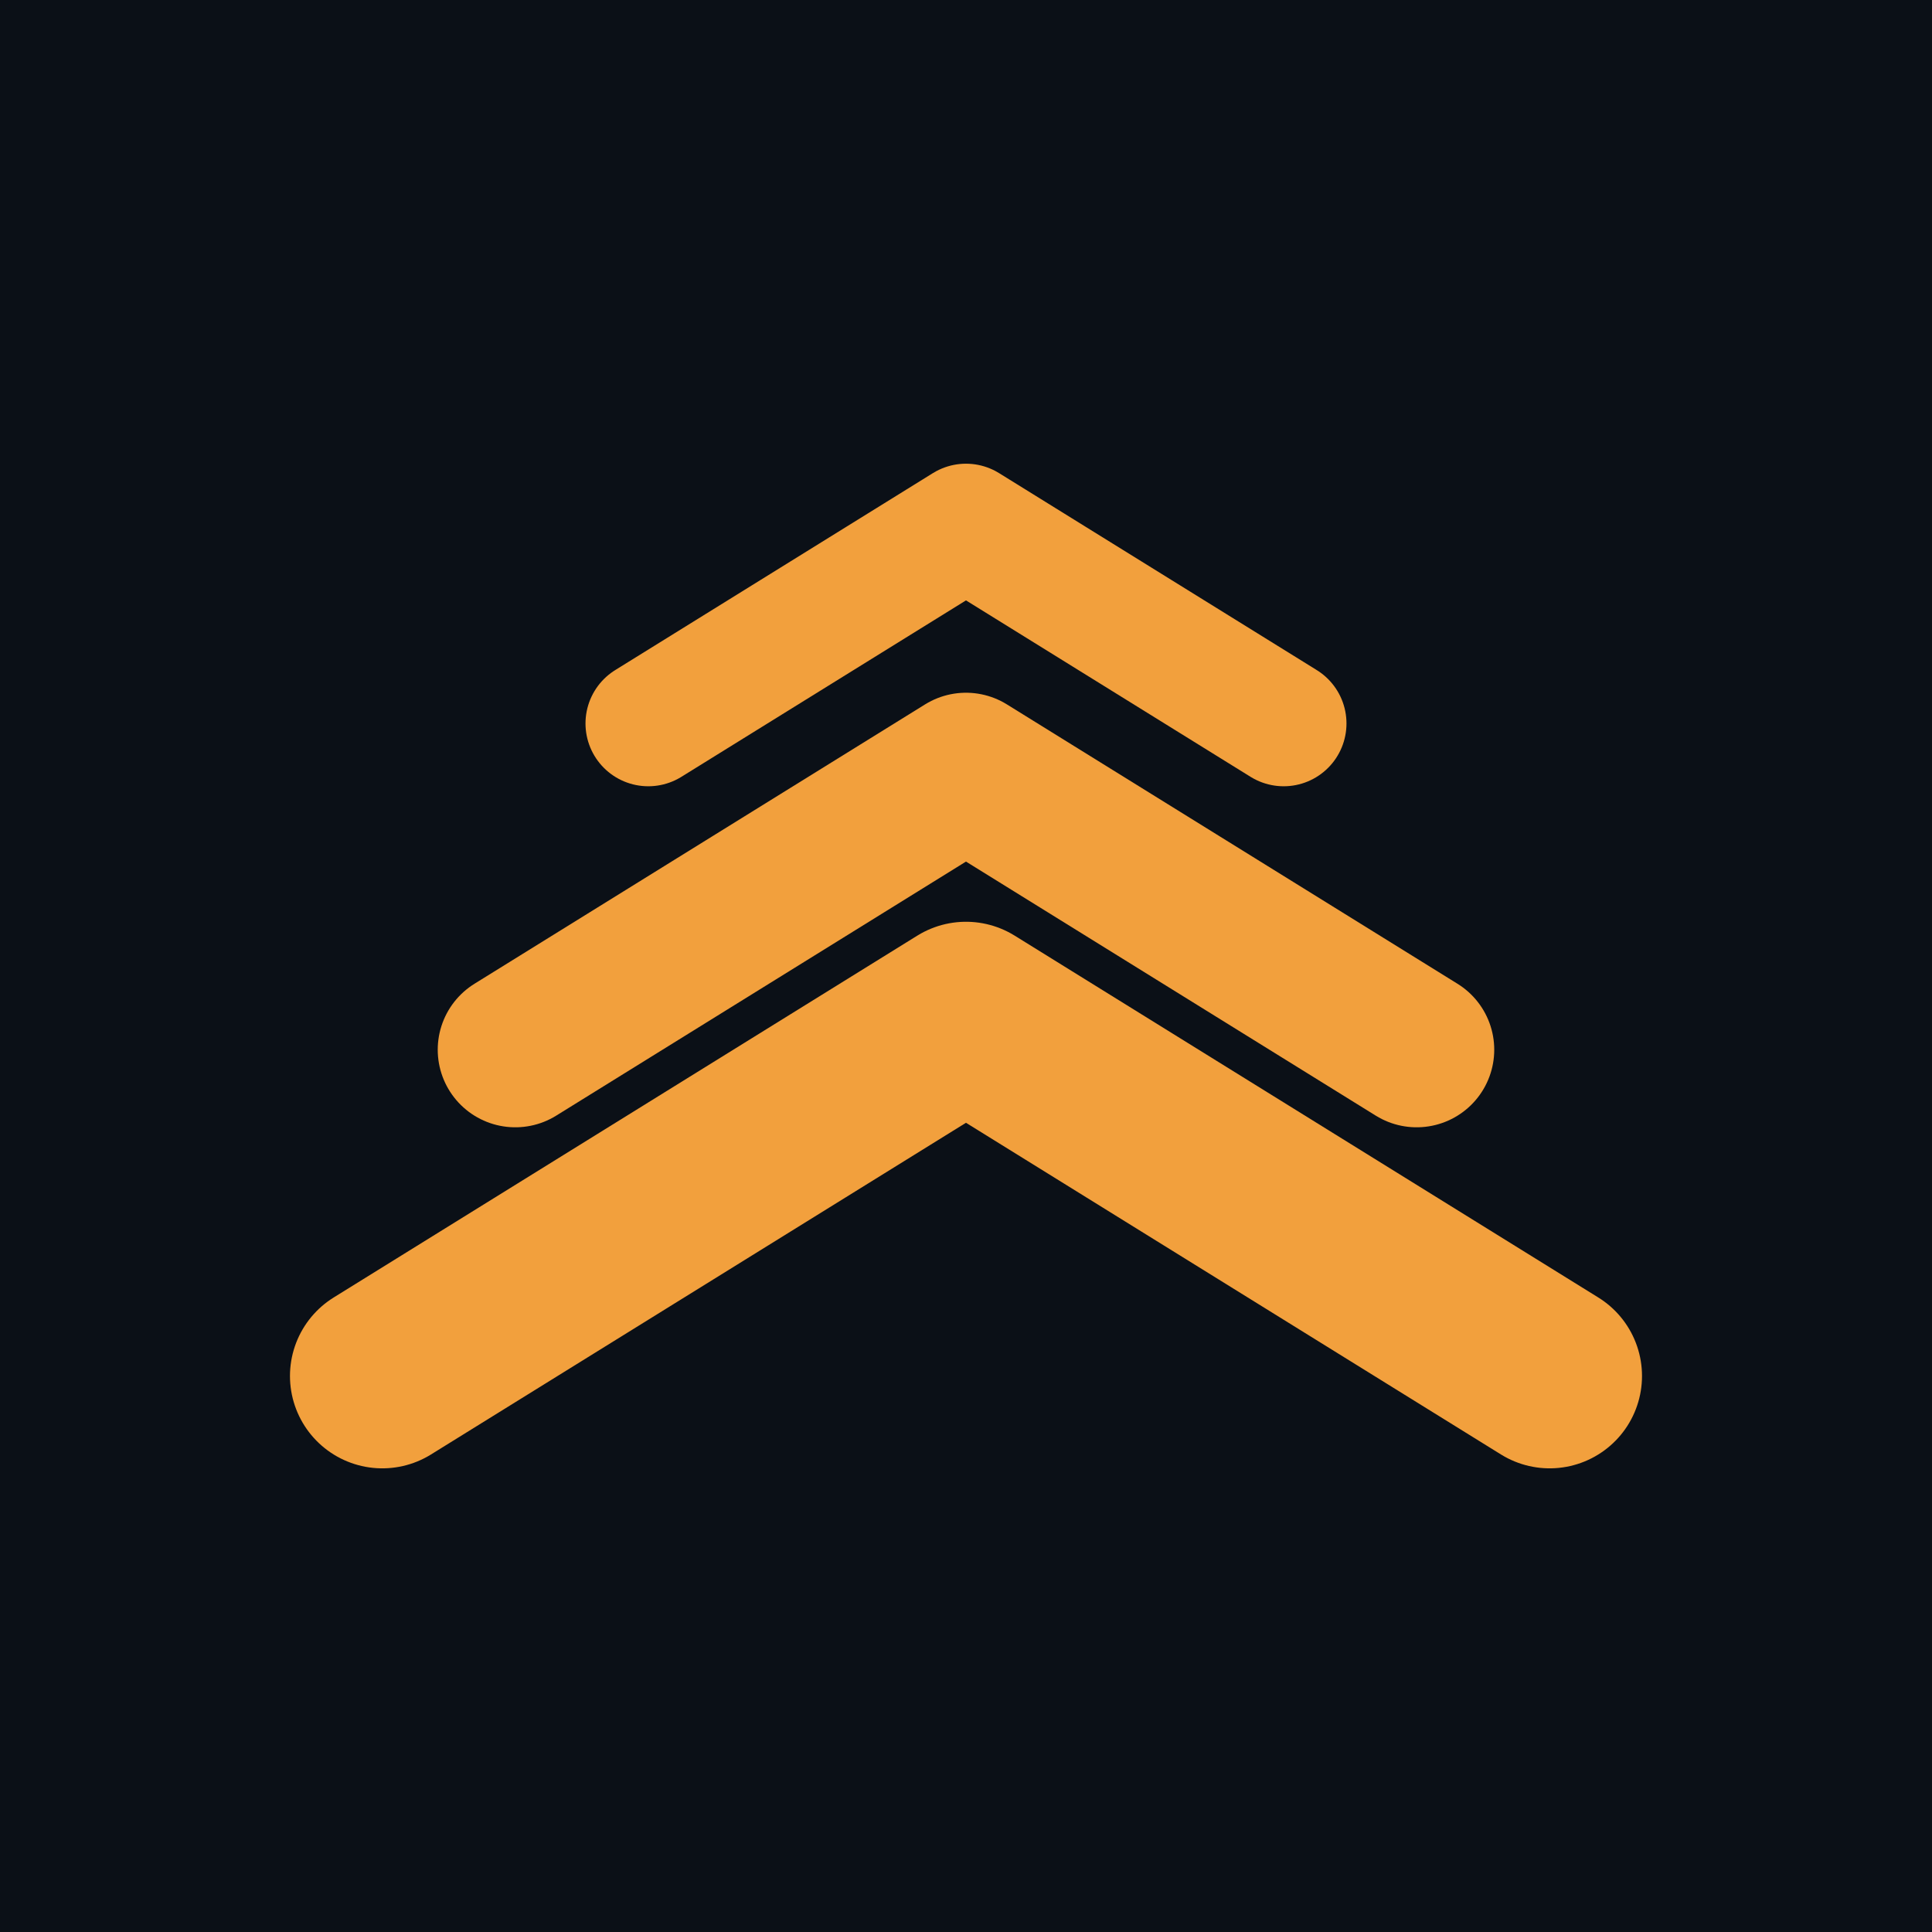
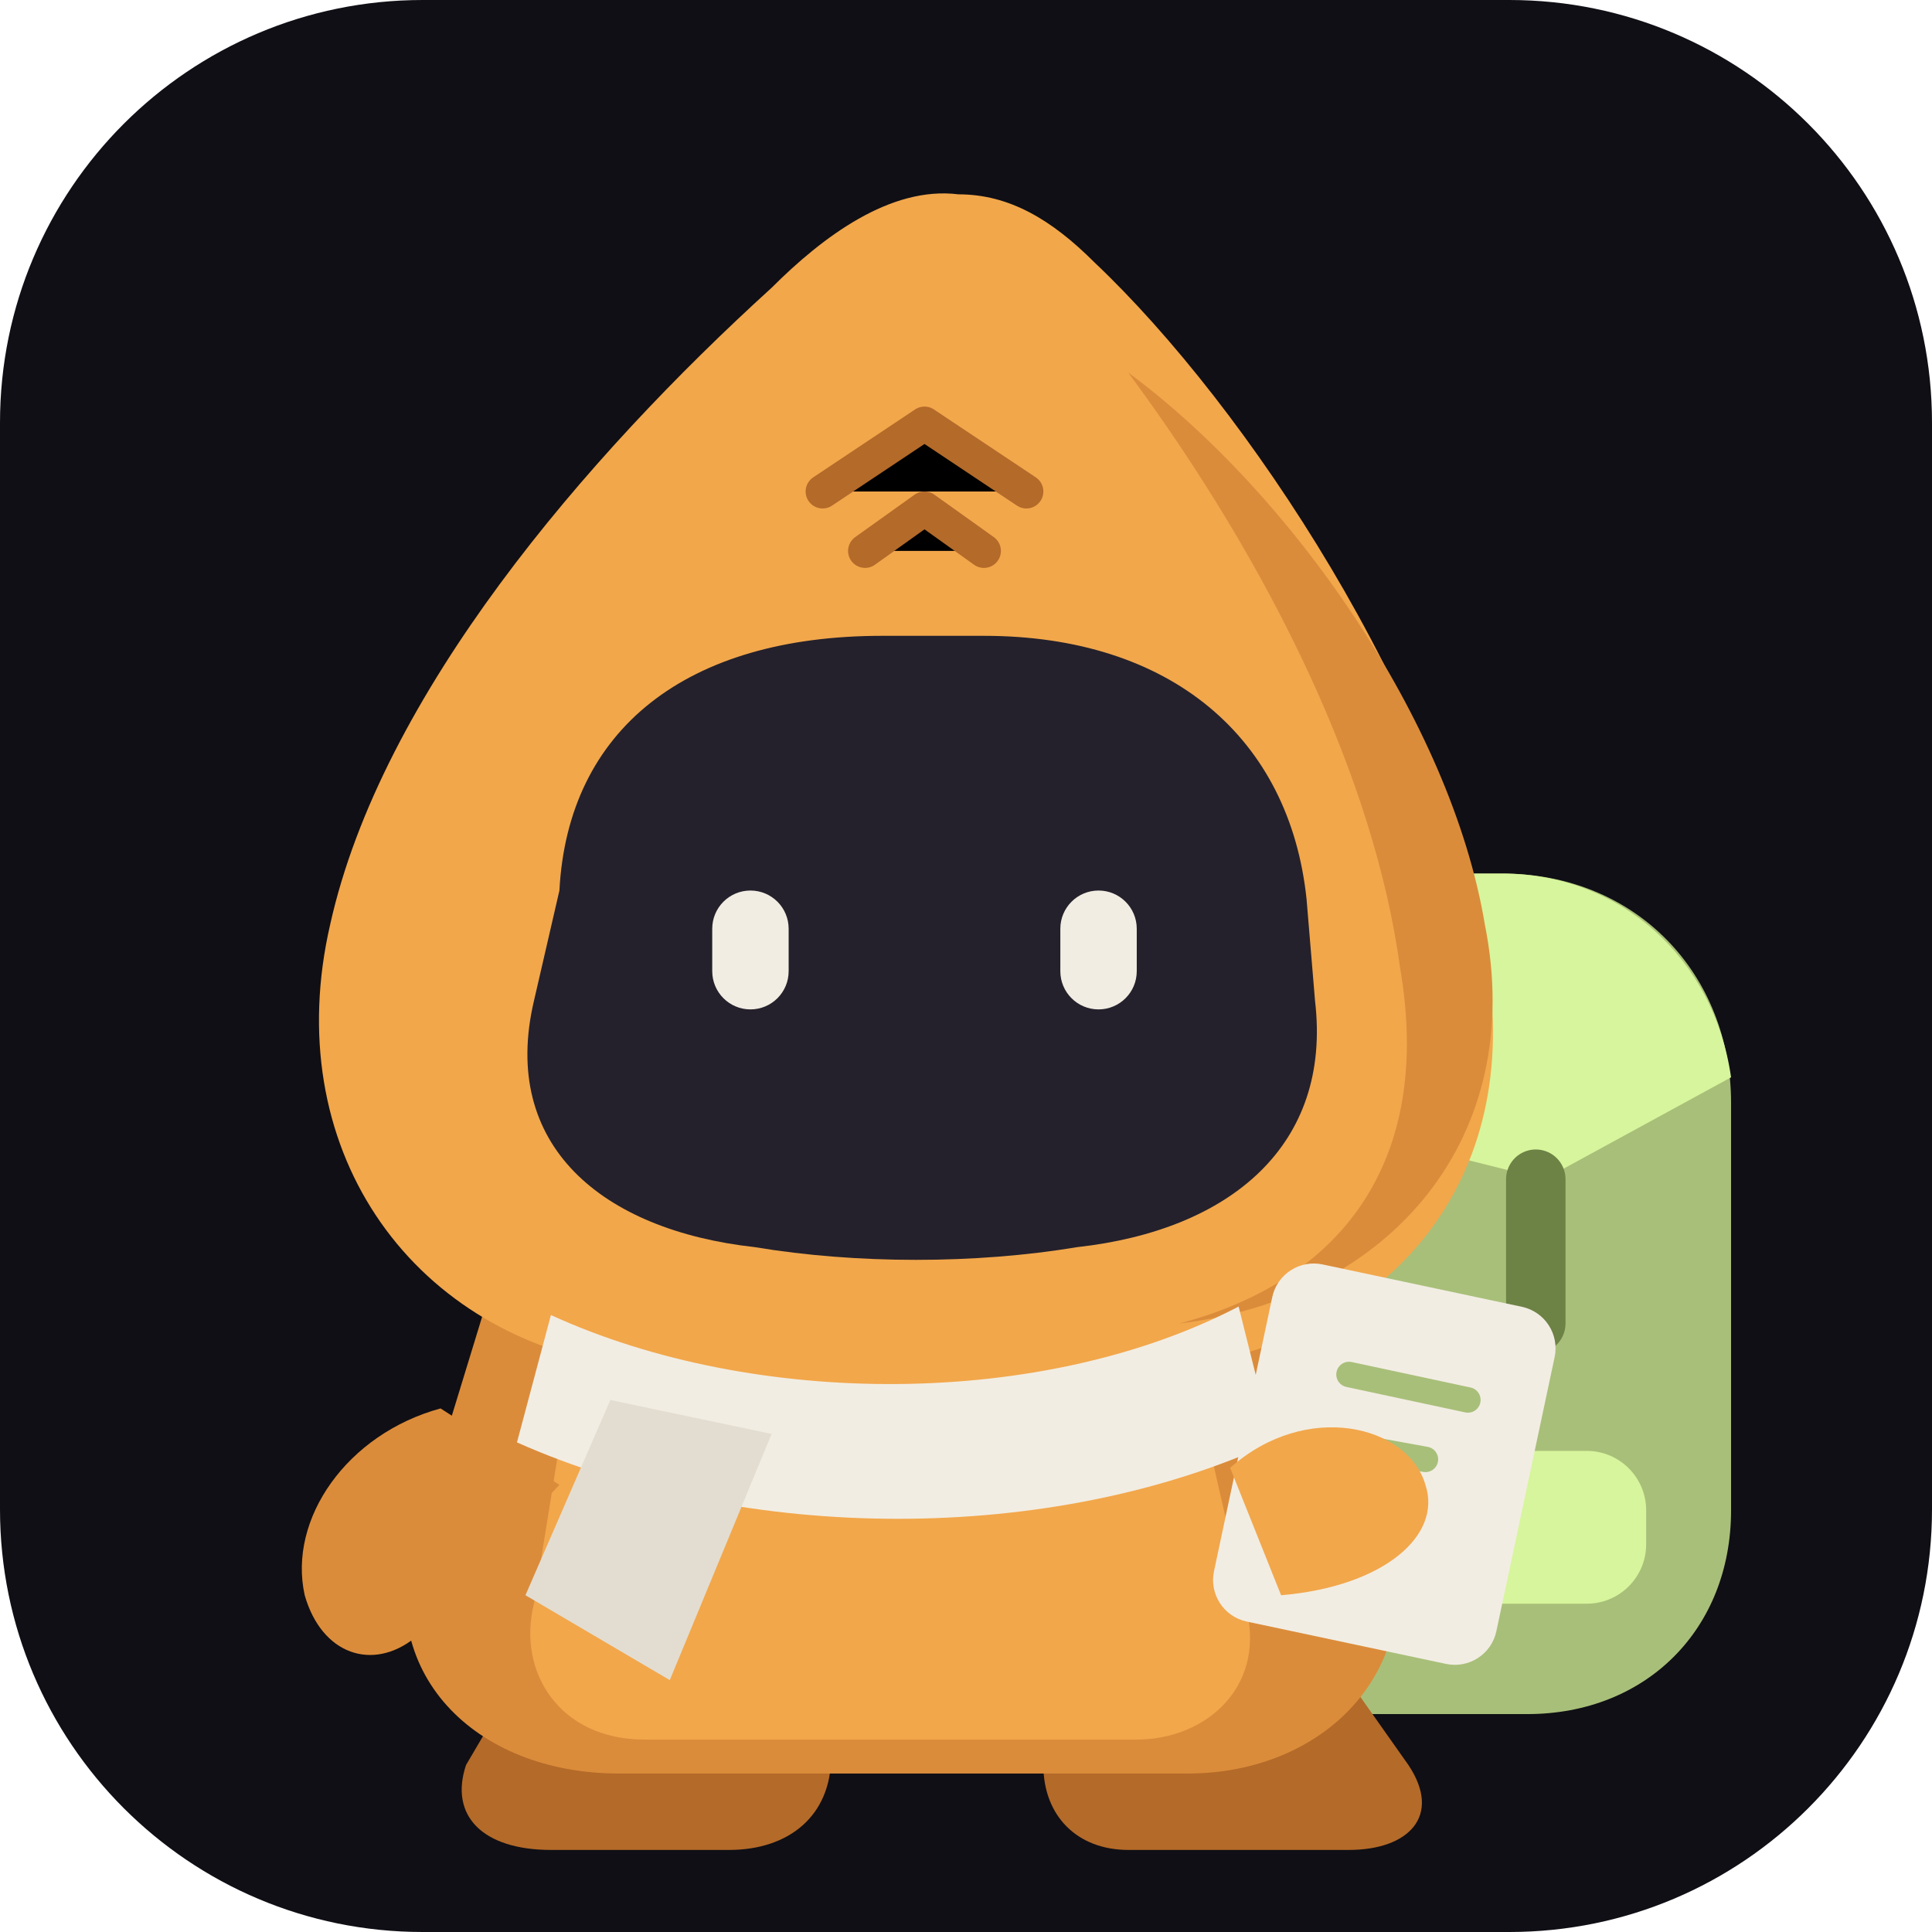
- <svg xmlns="http://www.w3.org/2000/svg" viewBox="0 0 512 512" width="512" height="512" role="img" aria-label="ThreadSherpa">
-   <rect width="512" height="512" fill="#0B1017" />
-   <g transform="translate(5.38,-24.94) scale(0.97897)" fill="none" stroke="#F2A03D" stroke-linecap="round" stroke-linejoin="round">
-     <path d="M98.00 397.96 L256.00 300.00 L414.00 397.96" stroke-width="50" />
-     <path d="M134.00 309.64 L256.00 234.00 L378.00 309.64" stroke-width="42" />
-     <path d="M170.00 221.32 L256.00 168.00 L342.00 221.32" stroke-width="34" />
+ <svg xmlns="http://www.w3.org/2000/svg" viewBox="0 0 512 512">
+   <rect width="512" height="512" rx="112" fill="#100f15" />
+   <g transform="translate(-16,-7) scale(2.25)">
+     <g class="guide-body">
+       <g class="guide-pack">
+         <path d="M158 106h26c16 0 27 12 27 27v48c0 14-10 24-24 24h-26z" fill="#A8BF79" />
+         <path d="M161 106h23c14 0 25 10 27 24l-22 12-28-7z" fill="#D7F59C" />
+         <path d="M188 142v17" stroke="#6D8245" stroke-width="7" stroke-linecap="round" />
+         <rect x="174" y="174" width="27" height="18" rx="7" fill="#D7F59C" />
+       </g>
+       <g class="guide-feet" fill="#B46A29">
+         <path class="guide-foot guide-foot--left" d="M72 194h33v16c0 7-5 11-12 11H72c-8 0-12-4-10-10z" />
+         <path class="guide-foot guide-foot--right" d="M130 194h31l12 17c4 6 0 10-7 10h-26c-6 0-10-4-10-10z" />
+       </g>
+       <path d="M71 135h85l15 49c4 16-8 28-24 28H80c-17 0-29-12-24-28z" fill="#DB8C3A" />
+       <path d="M79 136h62l13 57c2 9-5 15-13 15H83c-10 0-15-8-13-16z" fill="#F2A74B" />
+       <path d="M120 26c-8-1-16 5-22 11C76 57 52 85 46 112c-6 26 9 48 34 52 17 3 49 3 67 0 25-4 40-23 35-49-5-29-28-64-46-81-5-5-10-8-16-8z" fill="#F2A74B" />
+       <path d="M140 47c17 23 29 48 32 70 4 23-7 37-26 42 25-3 41-22 36-47-4-24-23-51-42-65z" fill="#DB8C3A" />
+       <path d="M73 108c1-19 15-30 38-30h12c22 0 36 12 38 31l1 12c2 17-10 27-28 29-12 2-26 2-38 0-18-2-30-12-26-29z" fill="#24212C" />
+       <g class="guide-eyes" fill="#F2EDE3">
+         <rect class="guide-eye" x="91" y="108" width="9" height="14" rx="4.5" />
+         <rect class="guide-eye" x="132" y="108" width="9" height="14" rx="4.5" />
+       </g>
+       <path d="m104 61 12-8 12 8m-19 7 7-5 7 5" stroke="#B46A29" stroke-width="4" stroke-linecap="round" stroke-linejoin="round" />
+       <path d="M72 158c24 11 58 11 81-1l4 16c-26 12-62 12-89 0z" fill="#F2EDE3" />
+       <path class="guide-scarf" d="m79 168 19 4-12 29-17-10z" fill="#E3DDD1" />
+       <path d="M59 169c-11 3-18 13-16 22 2 7 8 9 13 5l17-18" fill="#DB8C3A" />
+       <g class="guide-hand">
+         <rect class="guide-note" x="158" y="151" width="34" height="43" rx="5" transform="rotate(12 158 151)" fill="#F2EDE3" />
+         <path class="guide-note" d="m166 165 14 3m-16 5 11 2" stroke="#A8BF79" stroke-width="3" stroke-linecap="round" />
+         <path d="M152 176c9-8 21-5 23 2 2 6-5 12-17 13" fill="#F2A74B" />
+       </g>
+     </g>
  </g>
</svg>
